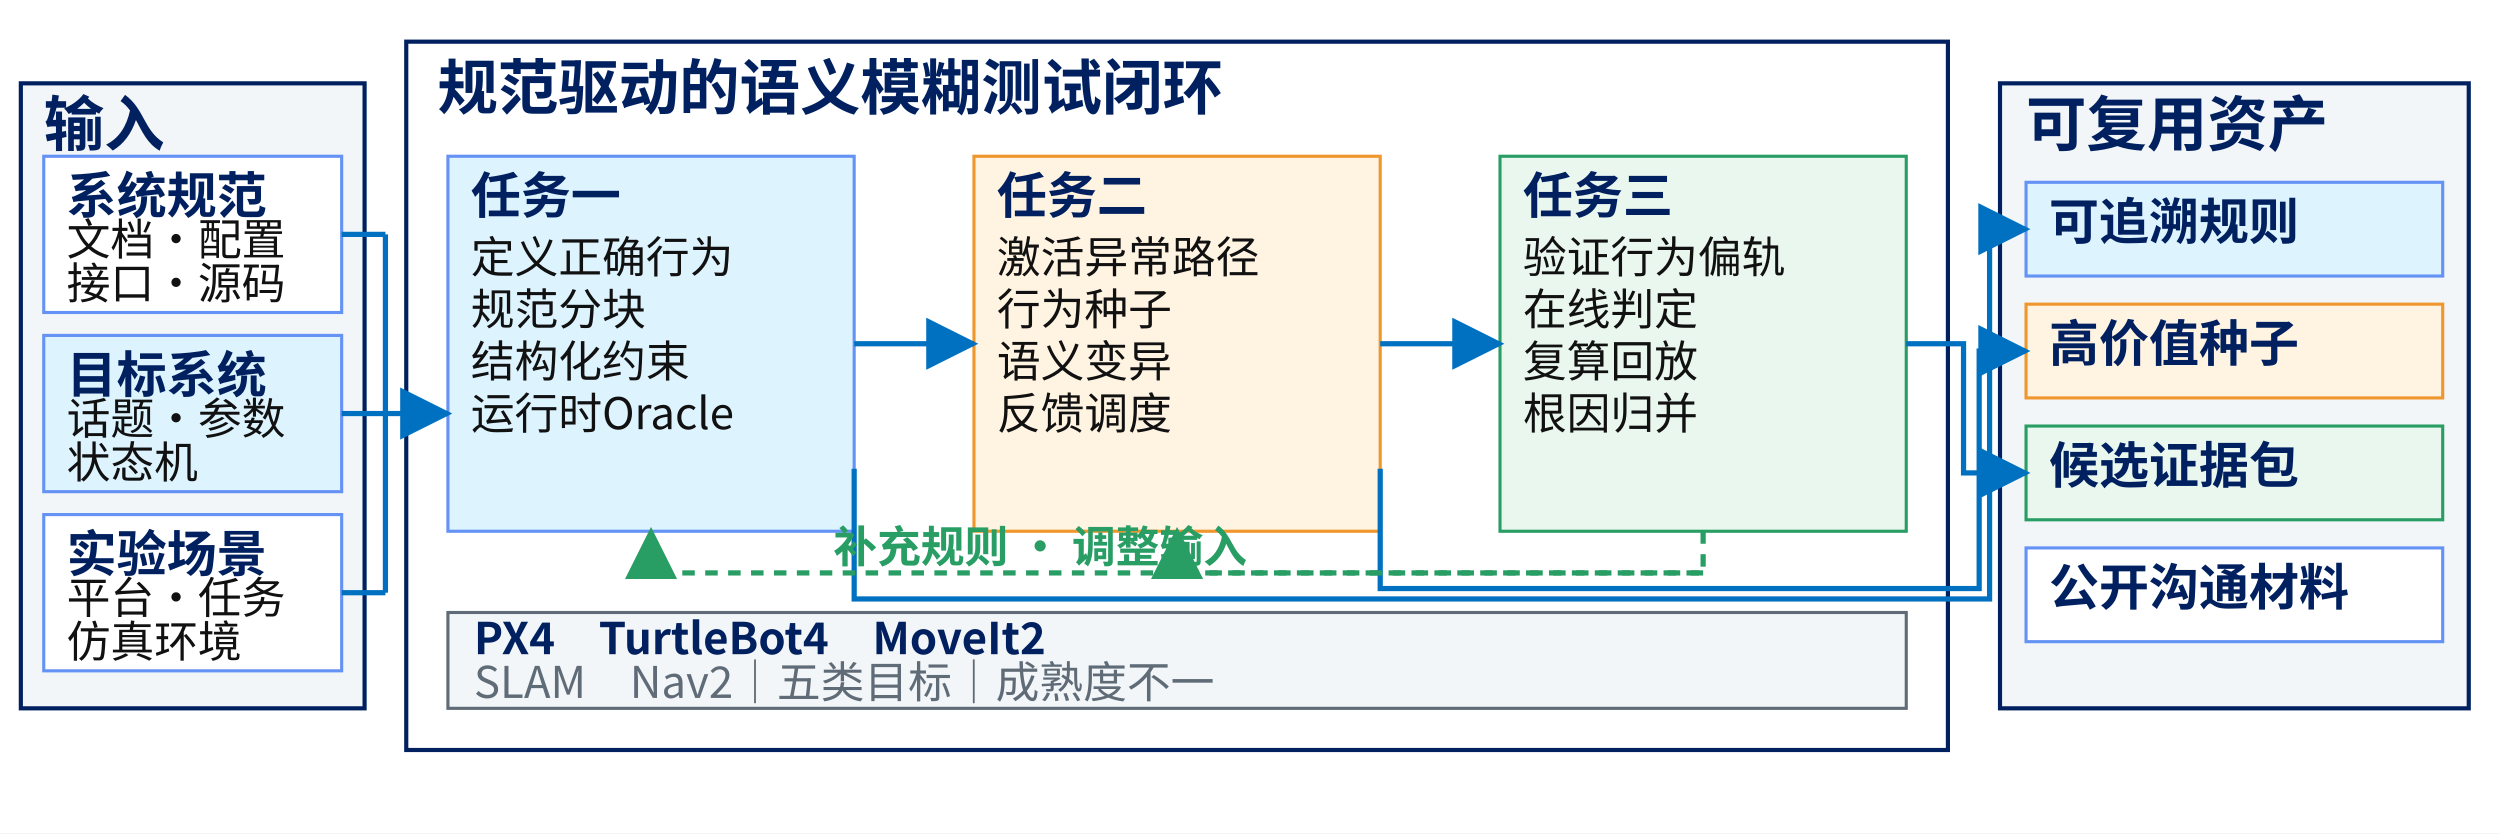
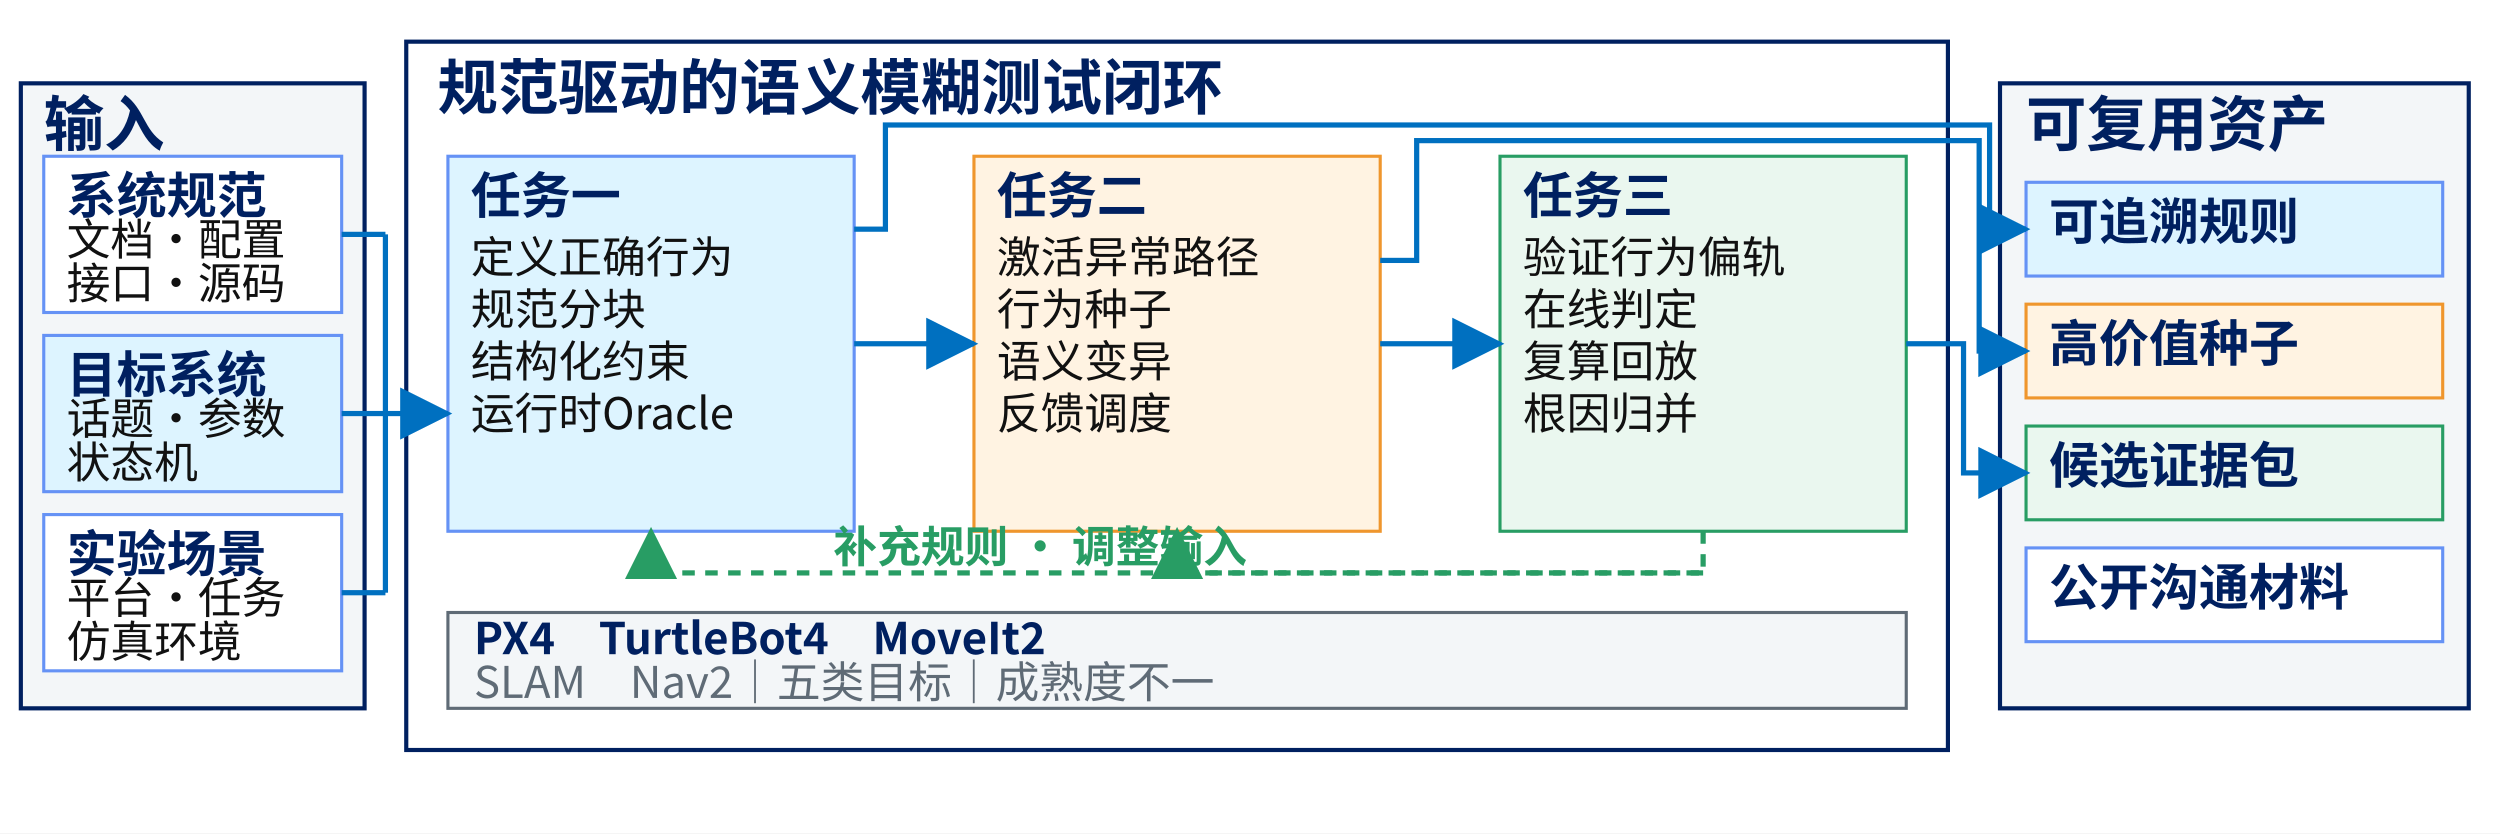
<svg xmlns="http://www.w3.org/2000/svg" width="2400" height="800" viewBox="0 0 2400 800">
  <defs>
    <marker id="arrow-blue" viewBox="0 0 12 12" refX="11" refY="6" markerWidth="10" markerHeight="10" orient="auto">
      <path d="M 0 0 L 12 6 L 0 12 z" fill="#0070C0" />
    </marker>
    <marker id="arrow-green" viewBox="0 0 12 12" refX="11" refY="6" markerWidth="10" markerHeight="10" orient="auto">
      <path d="M 0 0 L 12 6 L 0 12 z" fill="#289D64" />
    </marker>
    <marker id="arrow-orange" viewBox="0 0 12 12" refX="11" refY="6" markerWidth="10" markerHeight="10" orient="auto">
      <path d="M 0 0 L 12 6 L 0 12 z" fill="#EF962D" />
    </marker>
    <marker id="arrow-gray" viewBox="0 0 12 12" refX="11" refY="6" markerWidth="10" markerHeight="10" orient="auto">
      <path d="M 0 0 L 12 6 L 0 12 z" fill="#5F6B76" />
    </marker>
    <marker id="arrow-black" viewBox="0 0 12 12" refX="11" refY="6" markerWidth="10" markerHeight="10" orient="auto">
      <path d="M 0 0 L 12 6 L 0 12 z" fill="#111111" />
    </marker>
  </defs>
  <rect x="0" y="0" width="2400" height="800" fill="#FFFFFF" />
  <rect x="20" y="80" width="330" height="600" fill="#F3F6F8" stroke="#002060" stroke-width="4" />
  <text x="42" y="140" font-family="Microsoft YaHei, Noto Sans CJK SC, sans-serif" font-size="58" fill="#002060" font-weight="700" text-anchor="start">输入</text>
  <rect x="42" y="150" width="286" height="150" fill="#FFFFFF" stroke="#6592F5" stroke-width="3" />
  <text x="64" y="205" font-family="Microsoft YaHei, Noto Sans CJK SC, sans-serif" font-size="48" fill="#002060" font-weight="700" text-anchor="start">系统规范</text>
  <text x="64" y="245" font-family="Microsoft YaHei, Noto Sans CJK SC, sans-serif" font-size="42" fill="#111111" font-weight="400" text-anchor="start">文档·配置</text>
  <text x="64" y="287" font-family="Microsoft YaHei, Noto Sans CJK SC, sans-serif" font-size="42" fill="#111111" font-weight="400" text-anchor="start">接口·源码</text>
  <rect x="42" y="322" width="286" height="150" fill="#DDF4FF" stroke="#6592F5" stroke-width="3" />
  <text x="64" y="377" font-family="Microsoft YaHei, Noto Sans CJK SC, sans-serif" font-size="48" fill="#002060" font-weight="700" text-anchor="start">目标系统</text>
  <text x="64" y="417" font-family="Microsoft YaHei, Noto Sans CJK SC, sans-serif" font-size="42" fill="#111111" font-weight="400" text-anchor="start">话题·参数</text>
  <text x="64" y="459" font-family="Microsoft YaHei, Noto Sans CJK SC, sans-serif" font-size="42" fill="#111111" font-weight="400" text-anchor="start">状态机</text>
  <rect x="42" y="494" width="286" height="150" fill="#FFFFFF" stroke="#6592F5" stroke-width="3" />
  <text x="64" y="549" font-family="Microsoft YaHei, Noto Sans CJK SC, sans-serif" font-size="48" fill="#002060" font-weight="700" text-anchor="start">实验场景</text>
  <text x="64" y="589" font-family="Microsoft YaHei, Noto Sans CJK SC, sans-serif" font-size="42" fill="#111111" font-weight="400" text-anchor="start">平台·任务</text>
  <text x="64" y="631" font-family="Microsoft YaHei, Noto Sans CJK SC, sans-serif" font-size="42" fill="#111111" font-weight="400" text-anchor="start">仿真环境</text>
  <rect x="390" y="40" width="1480" height="680" fill="#FFFFFF" stroke="#002060" stroke-width="4" />
  <text x="420" y="105" font-family="Microsoft YaHei, Noto Sans CJK SC, sans-serif" font-size="58" fill="#002060" font-weight="700" text-anchor="start">规范驱动的语义模糊测试闭环</text>
  <rect x="430" y="150" width="390" height="360" fill="#DDF4FF" stroke="#6592F5" stroke-width="3" />
  <text x="452" y="205" font-family="Microsoft YaHei, Noto Sans CJK SC, sans-serif" font-size="48" fill="#002060" font-weight="700" text-anchor="start">任务一</text>
  <text x="452" y="262" font-family="Microsoft YaHei, Noto Sans CJK SC, sans-serif" font-size="42" fill="#111111" font-weight="400" text-anchor="start">定义正确行为</text>
  <text x="452" y="312" font-family="Microsoft YaHei, Noto Sans CJK SC, sans-serif" font-size="42" fill="#111111" font-weight="400" text-anchor="start">规范分块</text>
  <text x="452" y="362" font-family="Microsoft YaHei, Noto Sans CJK SC, sans-serif" font-size="42" fill="#111111" font-weight="400" text-anchor="start">结构化约束</text>
  <text x="452" y="412" font-family="Microsoft YaHei, Noto Sans CJK SC, sans-serif" font-size="42" fill="#111111" font-weight="400" text-anchor="start">运行时Oracle</text>
  <rect x="935" y="150" width="390" height="360" fill="#FFF3E2" stroke="#EF962D" stroke-width="3" />
  <text x="957" y="205" font-family="Microsoft YaHei, Noto Sans CJK SC, sans-serif" font-size="48" fill="#002060" font-weight="700" text-anchor="start">任务二</text>
  <text x="957" y="262" font-family="Microsoft YaHei, Noto Sans CJK SC, sans-serif" font-size="42" fill="#111111" font-weight="400" text-anchor="start">激活异常路径</text>
  <text x="957" y="312" font-family="Microsoft YaHei, Noto Sans CJK SC, sans-serif" font-size="42" fill="#111111" font-weight="400" text-anchor="start">行为种子</text>
  <text x="957" y="362" font-family="Microsoft YaHei, Noto Sans CJK SC, sans-serif" font-size="42" fill="#111111" font-weight="400" text-anchor="start">语义变异</text>
  <text x="957" y="412" font-family="Microsoft YaHei, Noto Sans CJK SC, sans-serif" font-size="42" fill="#111111" font-weight="400" text-anchor="start">反馈调度</text>
  <rect x="1440" y="150" width="390" height="360" fill="#EAF7EF" stroke="#289D64" stroke-width="3" />
  <text x="1462" y="205" font-family="Microsoft YaHei, Noto Sans CJK SC, sans-serif" font-size="48" fill="#002060" font-weight="700" text-anchor="start">任务三</text>
  <text x="1462" y="262" font-family="Microsoft YaHei, Noto Sans CJK SC, sans-serif" font-size="42" fill="#111111" font-weight="400" text-anchor="start">验证行为偏轨</text>
  <text x="1462" y="312" font-family="Microsoft YaHei, Noto Sans CJK SC, sans-serif" font-size="42" fill="#111111" font-weight="400" text-anchor="start">在线判定</text>
  <text x="1462" y="362" font-family="Microsoft YaHei, Noto Sans CJK SC, sans-serif" font-size="42" fill="#111111" font-weight="400" text-anchor="start">复算回放</text>
  <text x="1462" y="412" font-family="Microsoft YaHei, Noto Sans CJK SC, sans-serif" font-size="42" fill="#111111" font-weight="400" text-anchor="start">根因归并</text>
  <rect x="430" y="588" width="1400" height="92" fill="#F3F6F8" stroke="#5F6B76" stroke-width="3" />
  <text x="455" y="628" font-family="Microsoft YaHei, Noto Sans CJK SC, sans-serif" font-size="42" fill="#002060" font-weight="700" text-anchor="start">PX4　TurtleBot4　MoveIt2</text>
  <text x="455" y="670" font-family="Microsoft YaHei, Noto Sans CJK SC, sans-serif" font-size="42" fill="#5F6B76" font-weight="400" text-anchor="start">SLAM　Nav2｜五类目标｜成熟度不一</text>
  <rect x="1920" y="80" width="450" height="600" fill="#F3F6F8" stroke="#002060" stroke-width="4" />
  <text x="1945" y="140" font-family="Microsoft YaHei, Noto Sans CJK SC, sans-serif" font-size="58" fill="#002060" font-weight="700" text-anchor="start">可复用资产</text>
  <rect x="1945" y="175" width="400" height="90" fill="#DDF4FF" stroke="#6592F5" stroke-width="3" />
  <text x="1967" y="230" font-family="Microsoft YaHei, Noto Sans CJK SC, sans-serif" font-size="48" fill="#002060" font-weight="700" text-anchor="start">可追溯规则</text>
  <rect x="1945" y="292" width="400" height="90" fill="#FFF3E2" stroke="#EF962D" stroke-width="3" />
  <text x="1967" y="347" font-family="Microsoft YaHei, Noto Sans CJK SC, sans-serif" font-size="48" fill="#002060" font-weight="700" text-anchor="start">高价值种子</text>
  <rect x="1945" y="409" width="400" height="90" fill="#EAF7EF" stroke="#289D64" stroke-width="3" />
  <text x="1967" y="464" font-family="Microsoft YaHei, Noto Sans CJK SC, sans-serif" font-size="48" fill="#002060" font-weight="700" text-anchor="start">候选证据包</text>
  <rect x="1945" y="526" width="400" height="90" fill="#FFFFFF" stroke="#6592F5" stroke-width="3" />
  <text x="1967" y="581" font-family="Microsoft YaHei, Noto Sans CJK SC, sans-serif" font-size="48" fill="#002060" font-weight="700" text-anchor="start">公开沟通材料</text>
  <polyline points="328,225 370,225" fill="none" stroke="#0070C0" stroke-width="5" stroke-linejoin="miter" />
  <polyline points="328,397 370,397" fill="none" stroke="#0070C0" stroke-width="5" stroke-linejoin="miter" />
  <polyline points="328,569 370,569" fill="none" stroke="#0070C0" stroke-width="5" stroke-linejoin="miter" />
  <polyline points="370,225 370,569" fill="none" stroke="#0070C0" stroke-width="5" stroke-linejoin="miter" />
  <polyline points="370,397 430,397" fill="none" stroke="#0070C0" stroke-width="5" stroke-linejoin="miter" marker-end="url(#arrow-blue)" />
  <polyline points="820,330 935,330" fill="none" stroke="#0070C0" stroke-width="5" stroke-linejoin="miter" marker-end="url(#arrow-blue)" />
  <polyline points="1325,330 1440,330" fill="none" stroke="#0070C0" stroke-width="5" stroke-linejoin="miter" marker-end="url(#arrow-blue)" />
-   <polyline points="820,450 820,575 1910,575 1910,220 1945,220" fill="none" stroke="#0070C0" stroke-width="5" stroke-linejoin="miter" marker-end="url(#arrow-blue)" />
-   <polyline points="1325,450 1325,565 1900,565 1900,337 1945,337" fill="none" stroke="#0070C0" stroke-width="5" stroke-linejoin="miter" marker-end="url(#arrow-blue)" />
+   <polyline points="820,220 850,220 850,120 1910,120 1910,220 1945,220" fill="none" stroke="#0070C0" stroke-width="5" stroke-linejoin="miter" marker-end="url(#arrow-blue)" />
+   <polyline points="1325,250 1360,250 1360,135 1900,135 1900,337 1945,337" fill="none" stroke="#0070C0" stroke-width="5" stroke-linejoin="miter" marker-end="url(#arrow-blue)" />
  <polyline points="1830,330 1885,330 1885,454 1945,454" fill="none" stroke="#0070C0" stroke-width="5" stroke-linejoin="miter" marker-end="url(#arrow-blue)" />
  <polyline points="1635,510 1635,550 1130,550 1130,510" fill="none" stroke="#289D64" stroke-width="5" stroke-linejoin="miter" marker-end="url(#arrow-green)" stroke-dasharray="12 10" />
  <polyline points="1635,550 625,550 625,510" fill="none" stroke="#289D64" stroke-width="5" stroke-linejoin="miter" marker-end="url(#arrow-green)" stroke-dasharray="12 10" />
  <text x="800" y="540" font-family="Microsoft YaHei, Noto Sans CJK SC, sans-serif" font-size="42" fill="#289D64" font-weight="700" text-anchor="start">补充规则 · 调整输入</text>
</svg>
